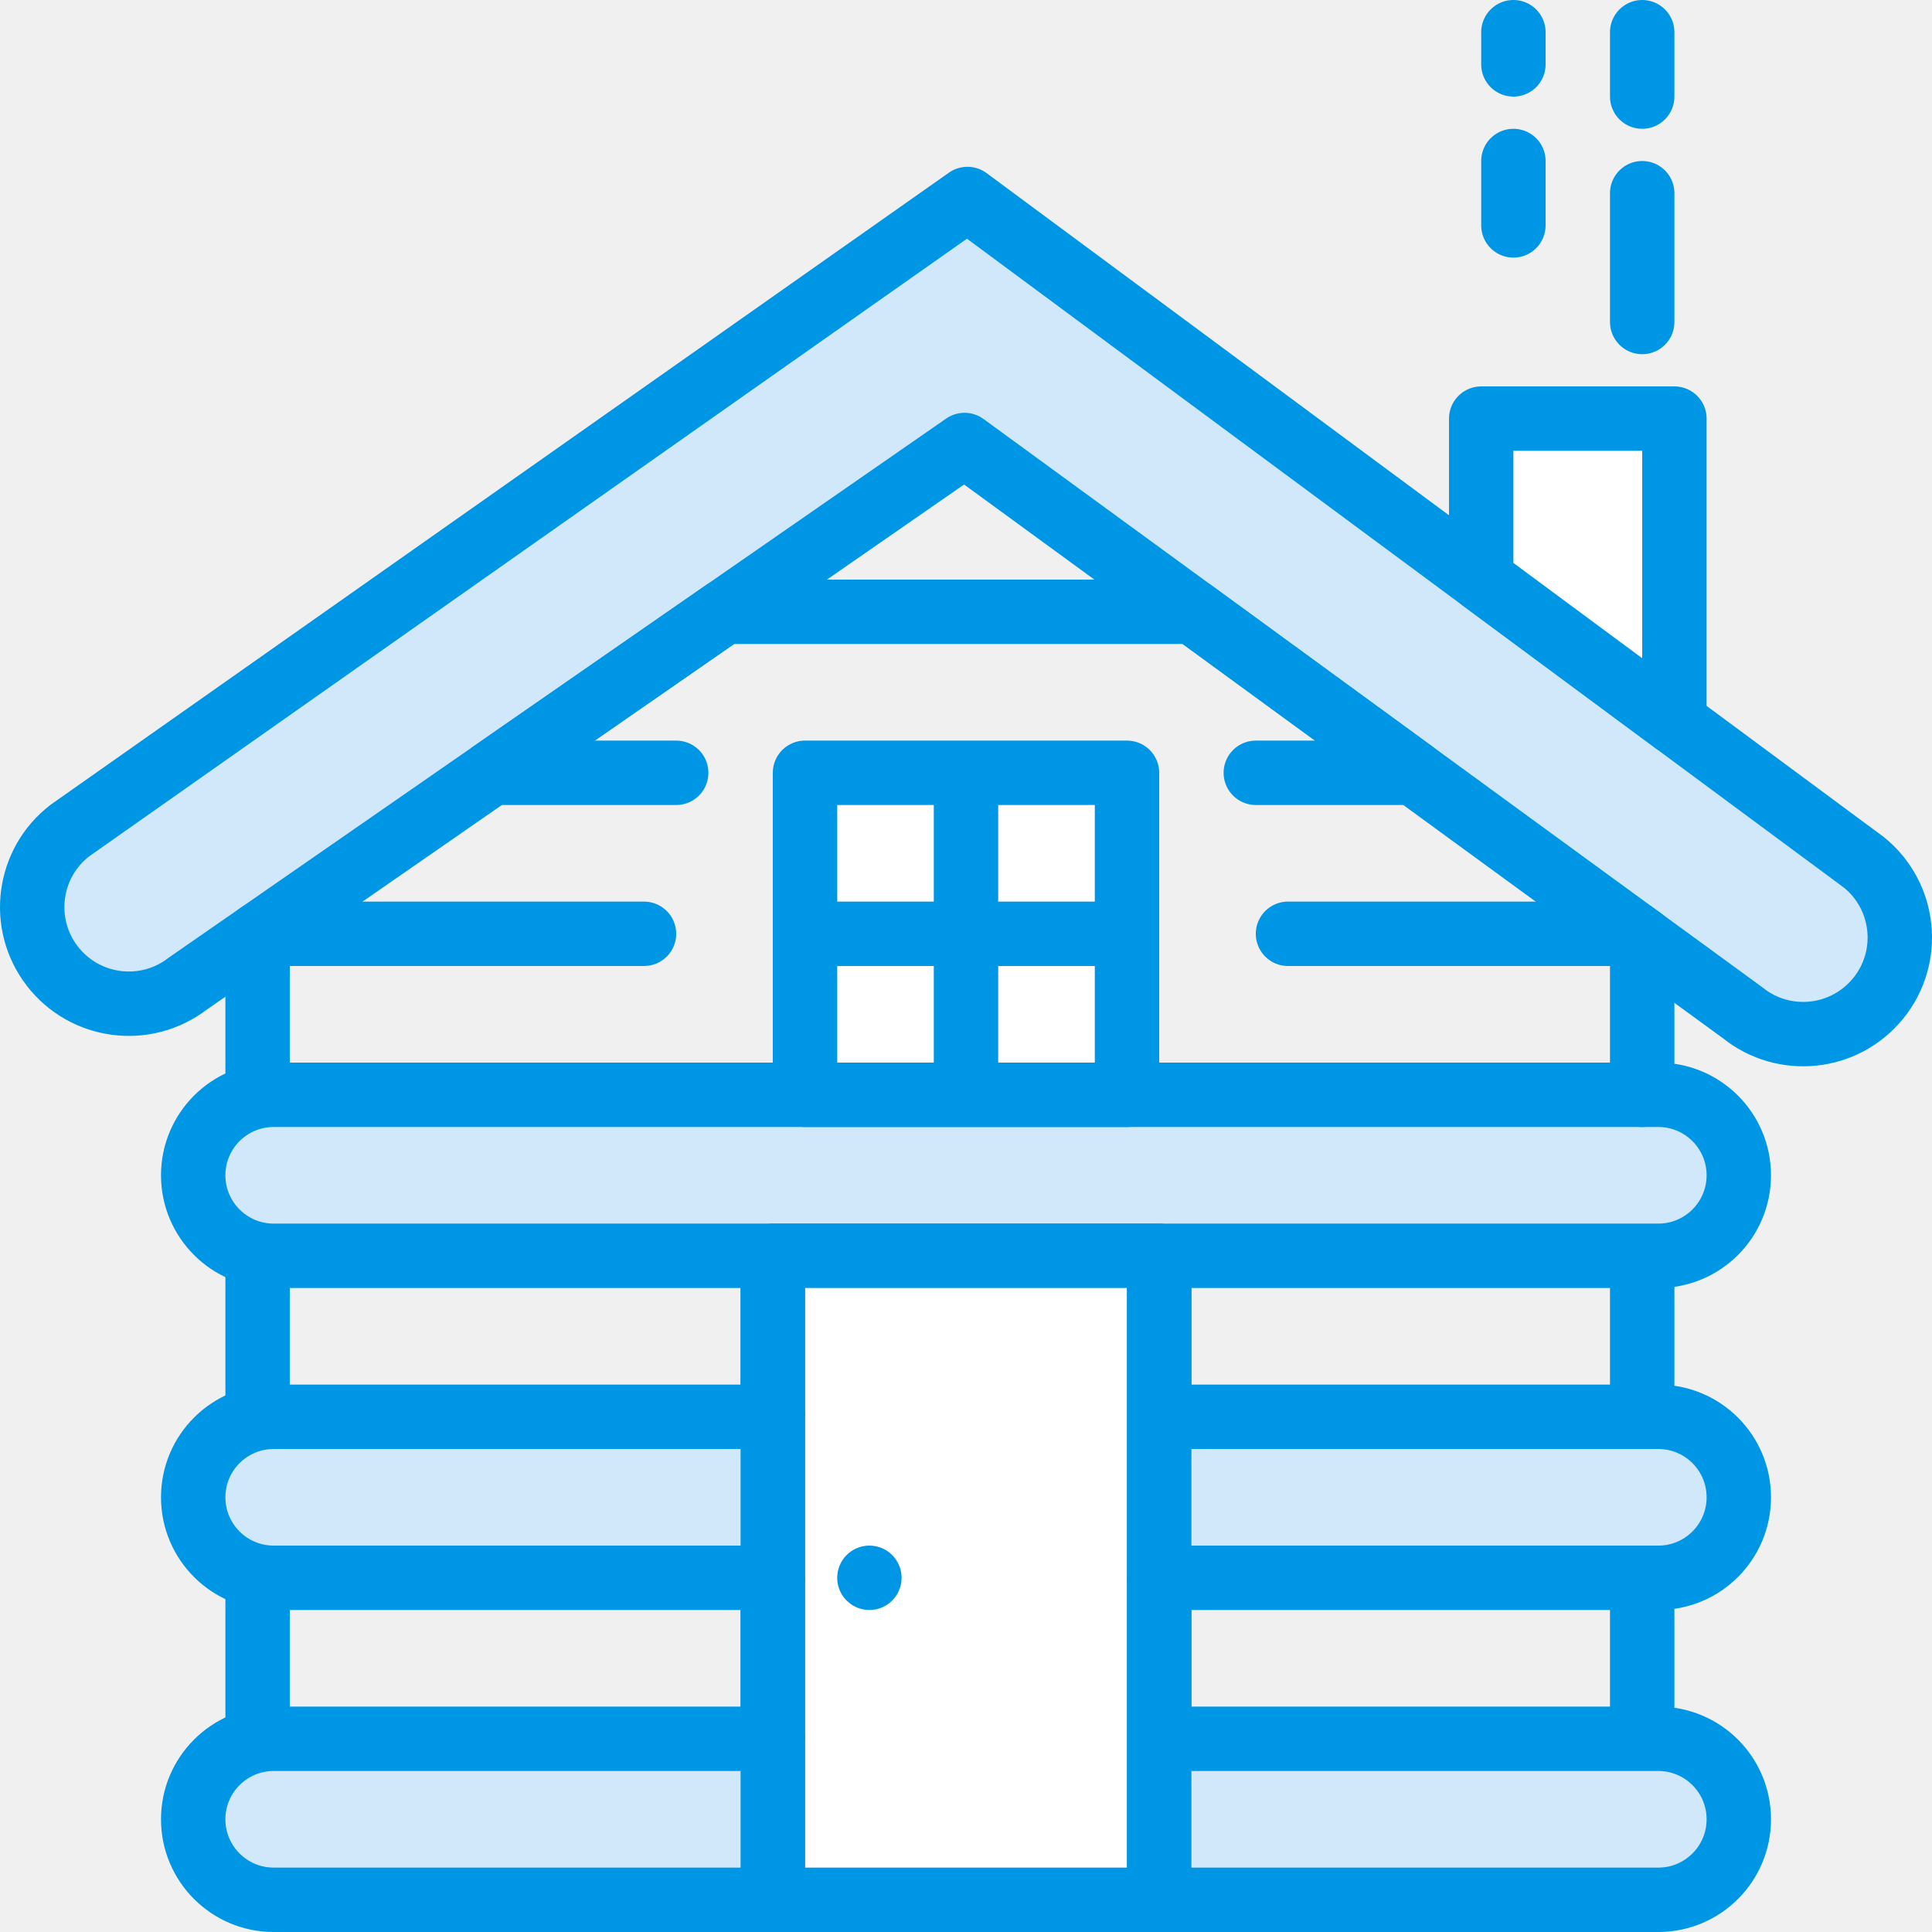
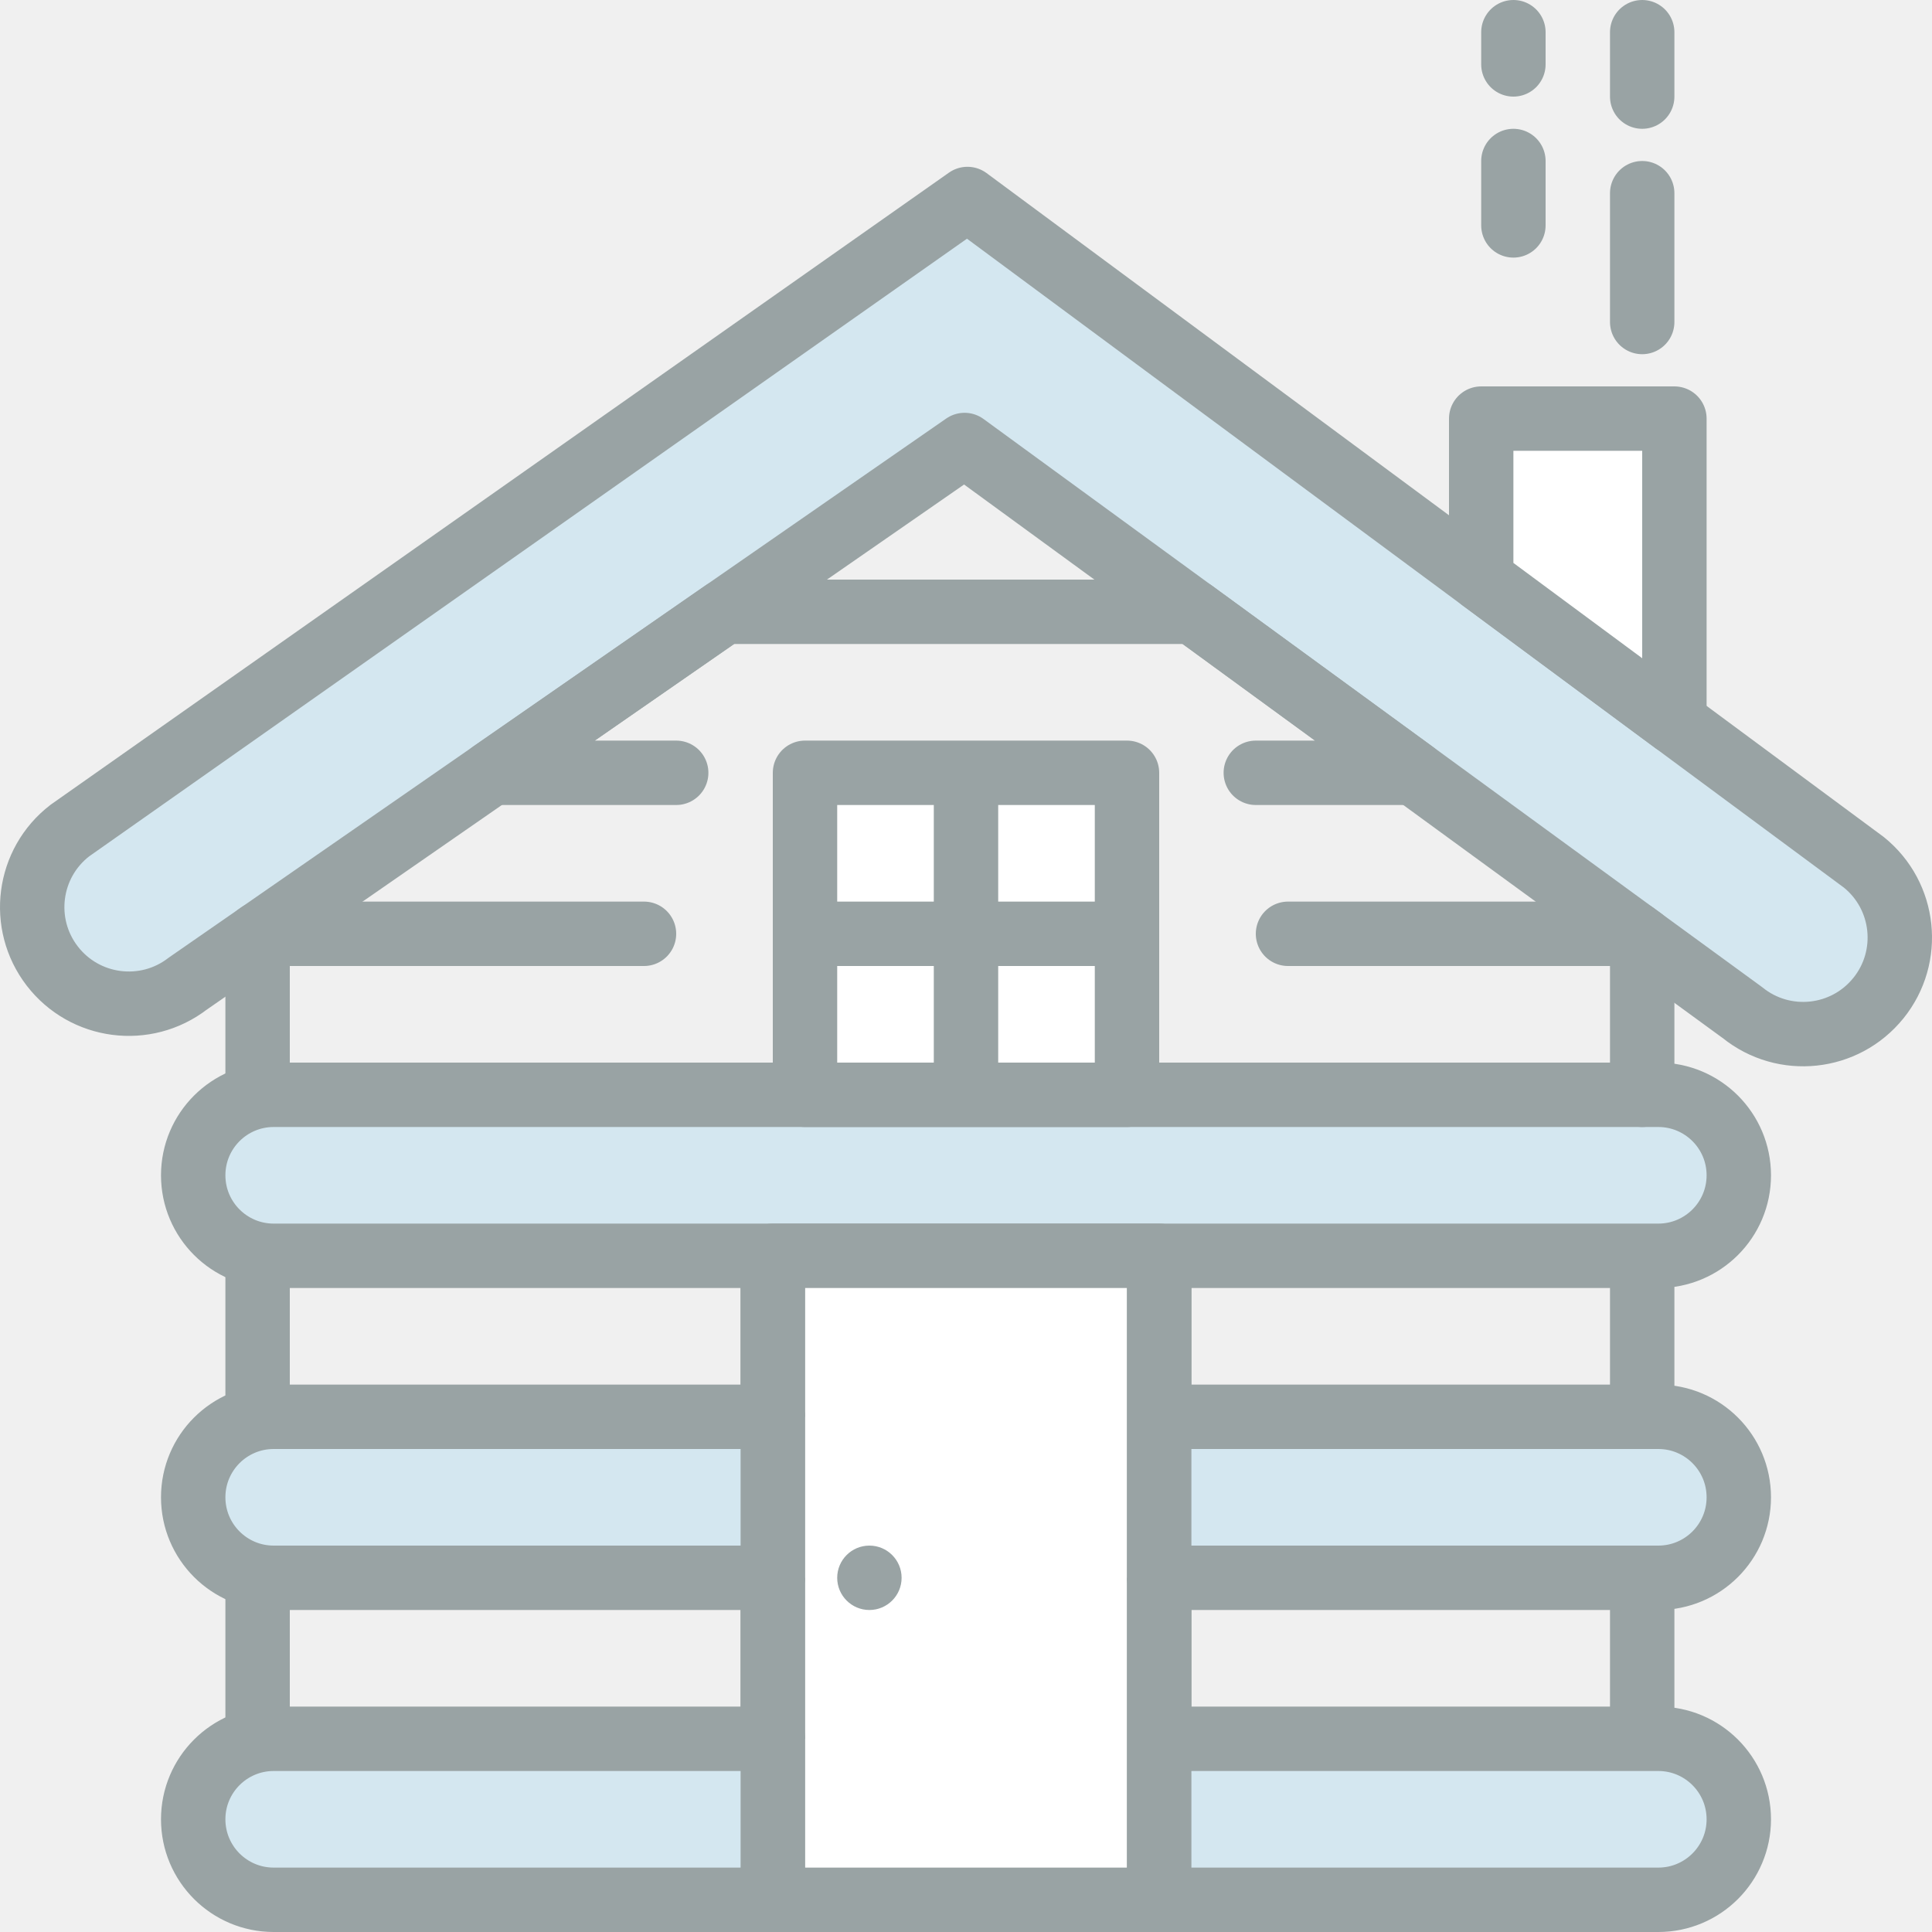
<svg xmlns="http://www.w3.org/2000/svg" width="60" height="60" viewBox="0 0 60 60">
  <g fill="none" fill-rule="evenodd" transform="translate(0 1)">
-     <path fill="#D0E8F9" d="M54.115,30.449 L29.955,12.82 L5.829,29.549 C4.516,30.559 2.632,30.313 1.622,29 C0.612,27.687 0.858,25.803 2.171,24.793 L30.045,5.18 L57.885,25.781 C59.174,26.822 59.375,28.711 58.334,30 L58.333,30 C57.292,31.289 55.404,31.49 54.115,30.449 L54.115,30.449 Z" />
-     <path stroke="#0096E6" stroke-linejoin="round" stroke-width="2" d="M54.115,30.449 L29.955,12.82 L5.829,29.549 C4.516,30.559 2.632,30.313 1.622,29 C0.612,27.687 0.858,25.803 2.171,24.793 L30.045,5.18 L57.885,25.781 C59.174,26.822 59.375,28.711 58.334,30 L58.333,30 C57.292,31.289 55.404,31.49 54.115,30.449 L54.115,30.449 Z" />
+     <path fill="#D4E7F0" d="M54.115,30.449 L29.955,12.82 L5.829,29.549 C4.516,30.559 2.632,30.313 1.622,29 C0.612,27.687 0.858,25.803 2.171,24.793 L30.045,5.18 L57.885,25.781 C59.174,26.822 59.375,28.711 58.334,30 L58.333,30 C57.292,31.289 55.404,31.49 54.115,30.449 L54.115,30.449 Z" />
+     <path stroke="#99A3A4" stroke-linejoin="round" stroke-width="2" d="M54.115,30.449 L29.955,12.82 L5.829,29.549 C4.516,30.559 2.632,30.313 1.622,29 C0.612,27.687 0.858,25.803 2.171,24.793 L30.045,5.18 L57.885,25.781 C59.174,26.822 59.375,28.711 58.334,30 L58.333,30 C57.292,31.289 55.404,31.49 54.115,30.449 L54.115,30.449 Z" />
    <polygon fill="#FFF" points="52 21.426 52 12 46 12 46 16.986" />
-     <polygon stroke="#0096E6" stroke-linejoin="round" stroke-width="2" points="52 21.426 52 12 46 12 46 16.986" />
-     <path fill="#D0E8F9" d="M51.5,38 L8.5,38 C7.119,38 6,36.881 6,35.5 C6,34.119 7.119,33 8.5,33 L51.5,33 C52.881,33 54,34.119 54,35.5 C54,36.881 52.881,38 51.5,38 L51.5,38 Z" />
-     <path stroke="#0096E6" stroke-linejoin="round" stroke-width="2" d="M51.5,38 L8.5,38 C7.119,38 6,36.881 6,35.5 C6,34.119 7.119,33 8.5,33 L51.5,33 C52.881,33 54,34.119 54,35.5 C54,36.881 52.881,38 51.5,38 L51.5,38 Z" />
-     <polyline stroke="#0096E6" stroke-linecap="round" stroke-linejoin="round" stroke-width="2" points="39 23 43.906 23 37.054 18 22.484 18 15.273 23 21 23" />
+     <polygon stroke="#99A3A4" stroke-linejoin="round" stroke-width="2" points="52 21.426 52 12 46 12 46 16.986" />
+     <path fill="#D4E7F0" d="M51.5,38 L8.5,38 C7.119,38 6,36.881 6,35.5 C6,34.119 7.119,33 8.5,33 L51.5,33 C52.881,33 54,34.119 54,35.5 C54,36.881 52.881,38 51.5,38 L51.5,38 Z" />
+     <path stroke="#99A3A4" stroke-linejoin="round" stroke-width="2" d="M51.5,38 L8.5,38 C7.119,38 6,36.881 6,35.5 C6,34.119 7.119,33 8.5,33 L51.5,33 C52.881,33 54,34.119 54,35.5 C54,36.881 52.881,38 51.5,38 L51.5,38 Z" />
+     <polyline stroke="#99A3A4" stroke-linecap="round" stroke-linejoin="round" stroke-width="2" points="39 23 43.906 23 37.054 18 22.484 18 15.273 23 21 23" />
    <polygon fill="#FFF" points="24 38 36 38 36 58 24 58" />
-     <polygon stroke="#0096E6" stroke-linejoin="round" stroke-width="2" points="24 38 36 38 36 58 24 58" />
-     <path fill="#D0E8F9" d="M8.5,53 C7.119,53 6,54.119 6,55.5 C6,56.881 7.119,58 8.5,58 L24,58 L24,53 L8.5,53 L8.5,53 Z" />
-     <path stroke="#0096E6" stroke-linejoin="round" stroke-width="2" d="M8.5,53 C7.119,53 6,54.119 6,55.5 C6,56.881 7.119,58 8.5,58 L24,58 L24,53 L8.5,53 L8.5,53 Z" />
-     <path fill="#D0E8F9" d="M51.5,53 L36,53 L36,58 L51.5,58 C52.881,58 54,56.881 54,55.5 C54,54.119 52.881,53 51.5,53 L51.5,53 Z" />
-     <path stroke="#0096E6" stroke-linejoin="round" stroke-width="2" d="M51.5 53L36 53 36 58 51.5 58C52.881 58 54 56.881 54 55.5 54 54.119 52.881 53 51.5 53L51.5 53zM24 53L24 48M8 48L8 53M51 53L51 48M36 48L36 53" />
-     <path fill="#D0E8F9" d="M24,43 L8.5,43 C7.119,43 6,44.119 6,45.5 C6,46.881 7.119,48 8.5,48 L24,48 L24,43 L24,43 Z" />
-     <path stroke="#0096E6" stroke-linejoin="round" stroke-width="2" d="M24,43 L8.5,43 C7.119,43 6,44.119 6,45.5 C6,46.881 7.119,48 8.5,48 L24,48 L24,43 L24,43 Z" />
-     <path fill="#D0E8F9" d="M51.5,43 L36,43 L36,48 L51.5,48 C52.881,48 54,46.881 54,45.5 C54,44.119 52.881,43 51.5,43 L51.5,43 Z" />
-     <path stroke="#0096E6" stroke-linejoin="round" stroke-width="2" d="M51.5 43L36 43 36 48 51.5 48C52.881 48 54 46.881 54 45.5 54 44.119 52.881 43 51.5 43L51.5 43zM51 43L51 38M36 38L36 43M24 43L24 38M8 38L8 43" />
-     <path fill="#0096E6" d="M28,48 C28,48.552 27.552,49 27,49 C26.448,49 26,48.552 26,48 C26,47.448 26.448,47 27,47 C27.552,47 28,47.448 28,48" />
+     <polygon stroke="#99A3A4" stroke-linejoin="round" stroke-width="2" points="24 38 36 38 36 58 24 58" />
+     <path fill="#D4E7F0" d="M8.5,53 C7.119,53 6,54.119 6,55.5 C6,56.881 7.119,58 8.5,58 L24,58 L24,53 L8.5,53 L8.5,53 Z" />
+     <path stroke="#99A3A4" stroke-linejoin="round" stroke-width="2" d="M8.5,53 C7.119,53 6,54.119 6,55.5 C6,56.881 7.119,58 8.5,58 L24,58 L24,53 L8.5,53 L8.5,53 Z" />
+     <path fill="#D4E7F0" d="M51.5,53 L36,53 L36,58 L51.5,58 C52.881,58 54,56.881 54,55.5 C54,54.119 52.881,53 51.5,53 L51.5,53 Z" />
+     <path stroke="#99A3A4" stroke-linejoin="round" stroke-width="2" d="M51.5 53L36 53 36 58 51.5 58C52.881 58 54 56.881 54 55.5 54 54.119 52.881 53 51.5 53L51.5 53zM24 53L24 48M8 48L8 53M51 53L51 48M36 48L36 53" />
+     <path fill="#D4E7F0" d="M24,43 L8.5,43 C7.119,43 6,44.119 6,45.5 C6,46.881 7.119,48 8.5,48 L24,48 L24,43 L24,43 Z" />
+     <path stroke="#99A3A4" stroke-linejoin="round" stroke-width="2" d="M24,43 L8.5,43 C7.119,43 6,44.119 6,45.5 C6,46.881 7.119,48 8.5,48 L24,48 L24,43 L24,43 Z" />
+     <path fill="#D4E7F0" d="M51.5,43 L36,43 L36,48 L51.5,48 C52.881,48 54,46.881 54,45.5 C54,44.119 52.881,43 51.5,43 L51.5,43 Z" />
+     <path stroke="#99A3A4" stroke-linejoin="round" stroke-width="2" d="M51.5 43L36 43 36 48 51.5 48C52.881 48 54 46.881 54 45.5 54 44.119 52.881 43 51.5 43L51.5 43zM51 43L51 38M36 38L36 43M24 43L24 38M8 38L8 43" />
+     <path fill="#99A3A4" d="M28,48 C28,48.552 27.552,49 27,49 C26.448,49 26,48.552 26,48 C26,47.448 26.448,47 27,47 C27.552,47 28,47.448 28,48" />
    <polygon fill="#FFF" points="25 23 35 23 35 33 25 33" />
-     <polygon stroke="#0096E6" stroke-linejoin="round" stroke-width="2" points="25 23 35 23 35 33 25 33" />
-     <path stroke="#0096E6" stroke-linecap="round" stroke-linejoin="round" stroke-width="2" d="M20,28 L8.063,28 L8,28.044 L8,33 M51,33 L51,28.176 L50.758,28 L40,28" />
-     <path stroke="#0096E6" stroke-linejoin="round" stroke-width="2" d="M30,23 L30,33 M25,28 L35,28" />
-     <path stroke="#0096E6" stroke-linecap="round" stroke-linejoin="round" stroke-width="2" d="M51,9 L51,5 M51,2 L51,0 M47,6 L47,4 M47,1 L47,0" />
+     <polygon stroke="#99A3A4" stroke-linejoin="round" stroke-width="2" points="25 23 35 23 35 33 25 33" />
+     <path stroke="#99A3A4" stroke-linecap="round" stroke-linejoin="round" stroke-width="2" d="M20,28 L8.063,28 L8,28.044 L8,33 M51,33 L51,28.176 L50.758,28 L40,28" />
+     <path stroke="#99A3A4" stroke-linejoin="round" stroke-width="2" d="M30,23 L30,33 M25,28 L35,28" />
+     <path stroke="#99A3A4" stroke-linecap="round" stroke-linejoin="round" stroke-width="2" d="M51,9 L51,5 M51,2 L51,0 M47,6 L47,4 M47,1 L47,0" />
  </g>
</svg>
